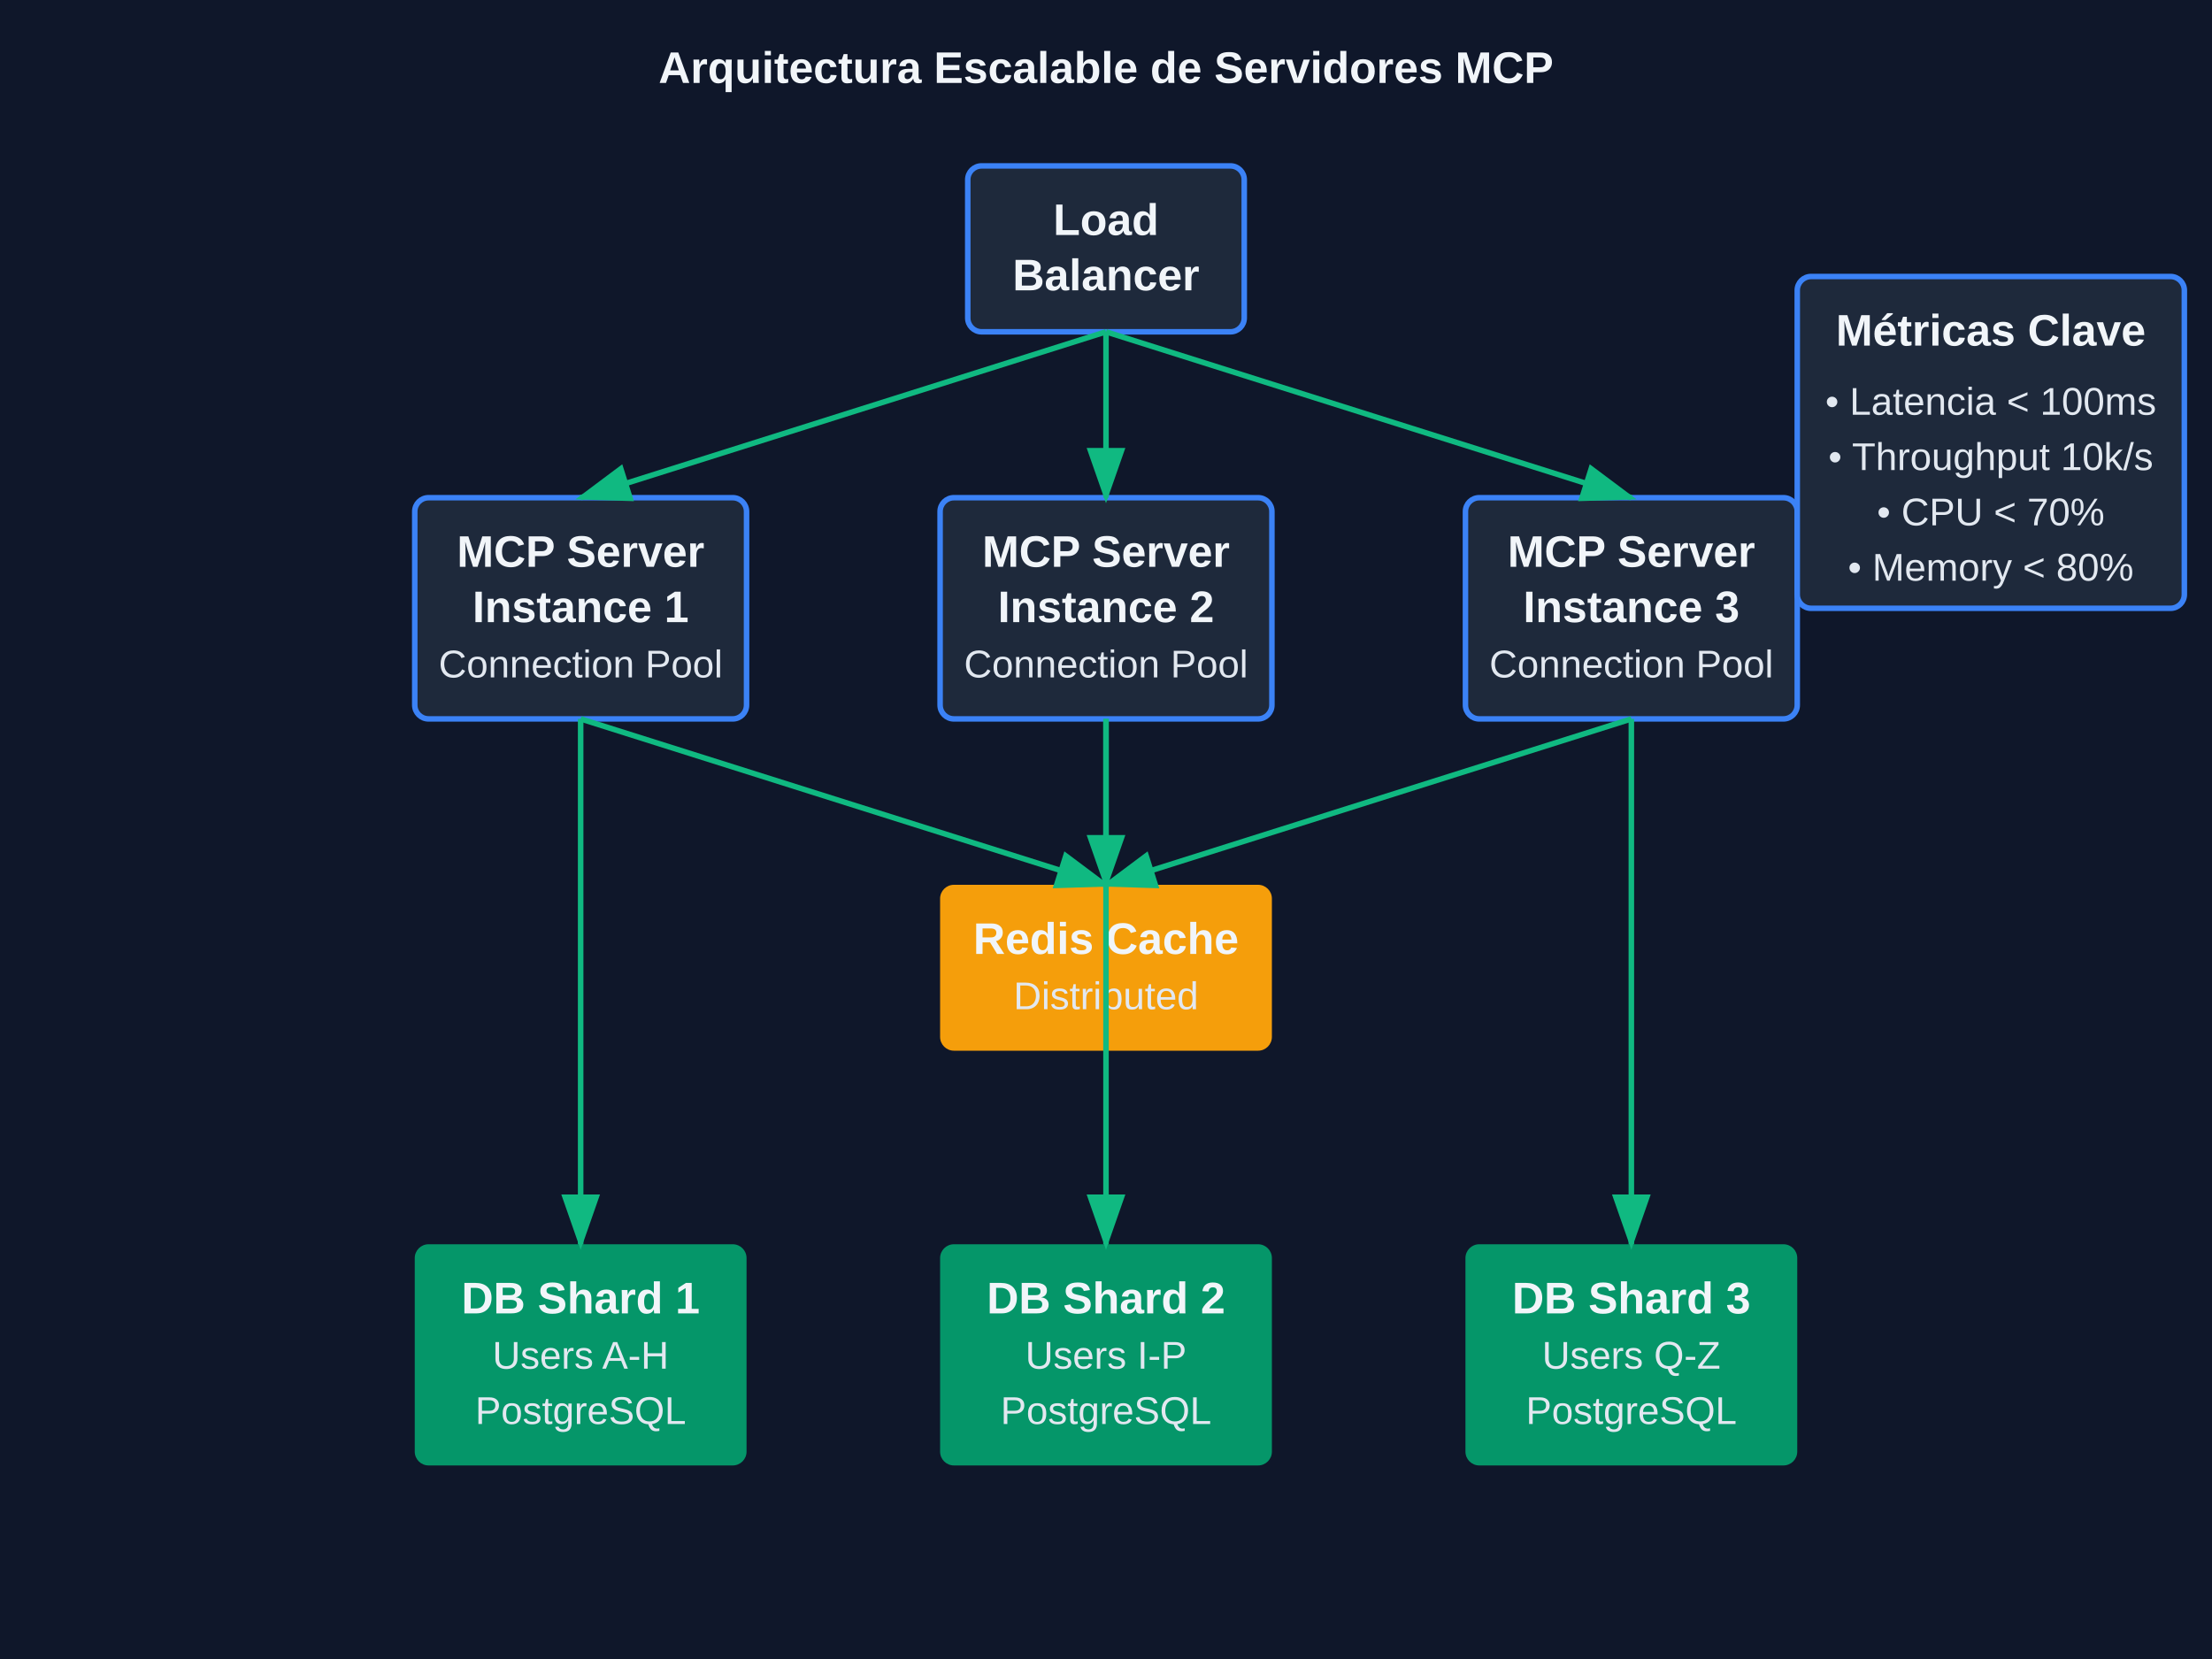
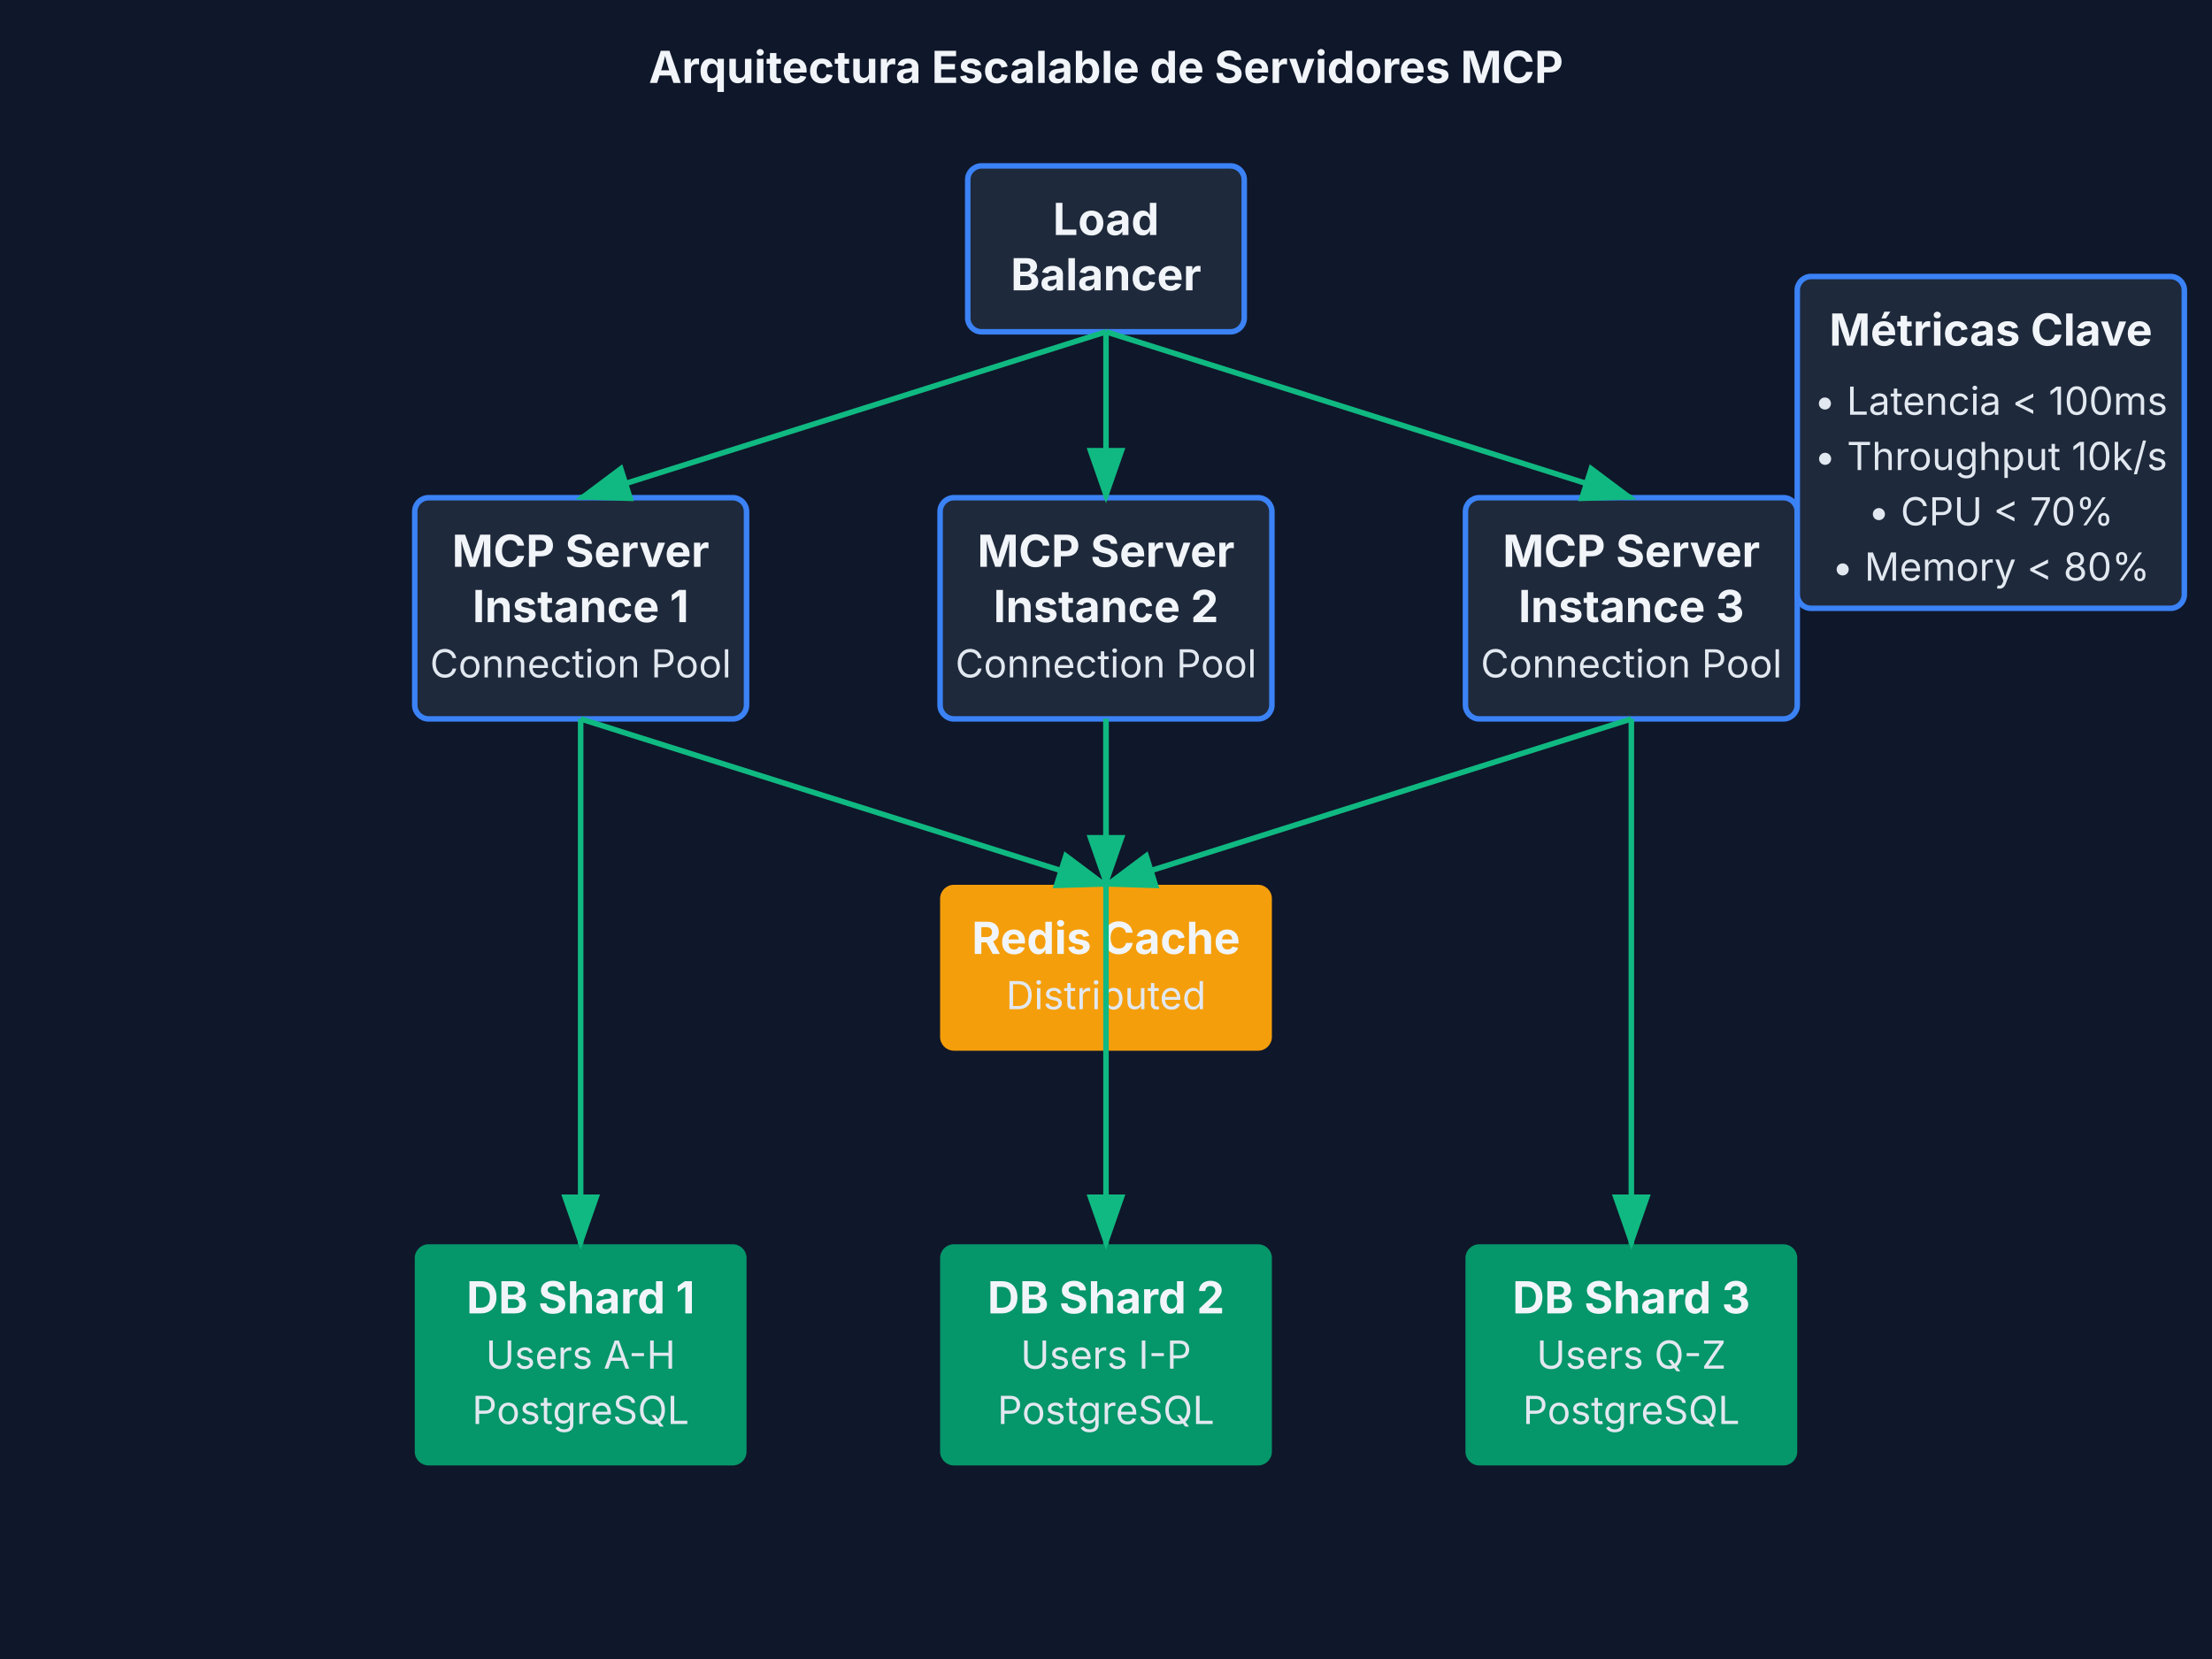
<svg xmlns="http://www.w3.org/2000/svg" viewBox="0 0 800 600">
  <defs>
    <style>
      .bg { fill: #0f172a; }
      .card { fill: #1e293b; stroke: #3b82f6; stroke-width: 2; }
      .highlight { fill: #3b82f6; }
-       .text { fill: #e2e8f0; font-family: Arial, sans-serif; font-size: 14px; }
-       .title { fill: #f1f5f9; font-family: Arial, sans-serif; font-size: 16px; font-weight: bold; }
+       .text { fill: #e2e8f0; font-family: Inter, system-ui, sans-serif; font-size: 14px; }
+       .title { fill: #f1f5f9; font-family: Inter, system-ui, sans-serif; font-size: 16px; font-weight: bold; }
      .arrow { stroke: #10b981; stroke-width: 2; fill: none; marker-end: url(#arrowhead); }
      .db { fill: #059669; }
      .cache { fill: #f59e0b; }
    </style>
    <marker id="arrowhead" markerWidth="10" markerHeight="7" refX="9" refY="3.5" orient="auto">
      <polygon points="0 0, 10 3.5, 0 7" fill="#10b981" />
    </marker>
  </defs>
  <rect class="bg" width="800" height="600" />
  <text x="400" y="30" class="title" text-anchor="middle">Arquitectura Escalable de Servidores MCP</text>
  <rect x="350" y="60" width="100" height="60" class="card" rx="5" />
  <text x="400" y="85" class="title" text-anchor="middle">Load</text>
  <text x="400" y="105" class="title" text-anchor="middle">Balancer</text>
  <rect x="150" y="180" width="120" height="80" class="card" rx="5" />
  <text x="210" y="205" class="title" text-anchor="middle">MCP Server</text>
  <text x="210" y="225" class="title" text-anchor="middle">Instance 1</text>
  <text x="210" y="245" class="text" text-anchor="middle">Connection Pool</text>
  <rect x="340" y="180" width="120" height="80" class="card" rx="5" />
  <text x="400" y="205" class="title" text-anchor="middle">MCP Server</text>
  <text x="400" y="225" class="title" text-anchor="middle">Instance 2</text>
  <text x="400" y="245" class="text" text-anchor="middle">Connection Pool</text>
  <rect x="530" y="180" width="120" height="80" class="card" rx="5" />
  <text x="590" y="205" class="title" text-anchor="middle">MCP Server</text>
  <text x="590" y="225" class="title" text-anchor="middle">Instance 3</text>
  <text x="590" y="245" class="text" text-anchor="middle">Connection Pool</text>
  <rect x="340" y="320" width="120" height="60" class="cache" rx="5" />
  <text x="400" y="345" class="title" text-anchor="middle">Redis Cache</text>
  <text x="400" y="365" class="text" text-anchor="middle">Distributed</text>
  <rect x="150" y="450" width="120" height="80" class="db" rx="5" />
  <text x="210" y="475" class="title" text-anchor="middle">DB Shard 1</text>
  <text x="210" y="495" class="text" text-anchor="middle">Users A-H</text>
  <text x="210" y="515" class="text" text-anchor="middle">PostgreSQL</text>
  <rect x="340" y="450" width="120" height="80" class="db" rx="5" />
  <text x="400" y="475" class="title" text-anchor="middle">DB Shard 2</text>
  <text x="400" y="495" class="text" text-anchor="middle">Users I-P</text>
  <text x="400" y="515" class="text" text-anchor="middle">PostgreSQL</text>
  <rect x="530" y="450" width="120" height="80" class="db" rx="5" />
  <text x="590" y="475" class="title" text-anchor="middle">DB Shard 3</text>
  <text x="590" y="495" class="text" text-anchor="middle">Users Q-Z</text>
  <text x="590" y="515" class="text" text-anchor="middle">PostgreSQL</text>
  <line x1="400" y1="120" x2="210" y2="180" class="arrow" />
  <line x1="400" y1="120" x2="400" y2="180" class="arrow" />
  <line x1="400" y1="120" x2="590" y2="180" class="arrow" />
  <line x1="210" y1="260" x2="400" y2="320" class="arrow" />
  <line x1="400" y1="260" x2="400" y2="320" class="arrow" />
  <line x1="590" y1="260" x2="400" y2="320" class="arrow" />
  <line x1="210" y1="260" x2="210" y2="450" class="arrow" />
  <line x1="400" y1="260" x2="400" y2="450" class="arrow" />
  <line x1="590" y1="260" x2="590" y2="450" class="arrow" />
  <rect x="650" y="100" width="140" height="120" class="card" rx="5" />
  <text x="720" y="125" class="title" text-anchor="middle">Métricas Clave</text>
  <text x="720" y="150" class="text" text-anchor="middle">• Latencia &lt; 100ms</text>
  <text x="720" y="170" class="text" text-anchor="middle">• Throughput 10k/s</text>
  <text x="720" y="190" class="text" text-anchor="middle">• CPU &lt; 70%</text>
  <text x="720" y="210" class="text" text-anchor="middle">• Memory &lt; 80%</text>
</svg>
